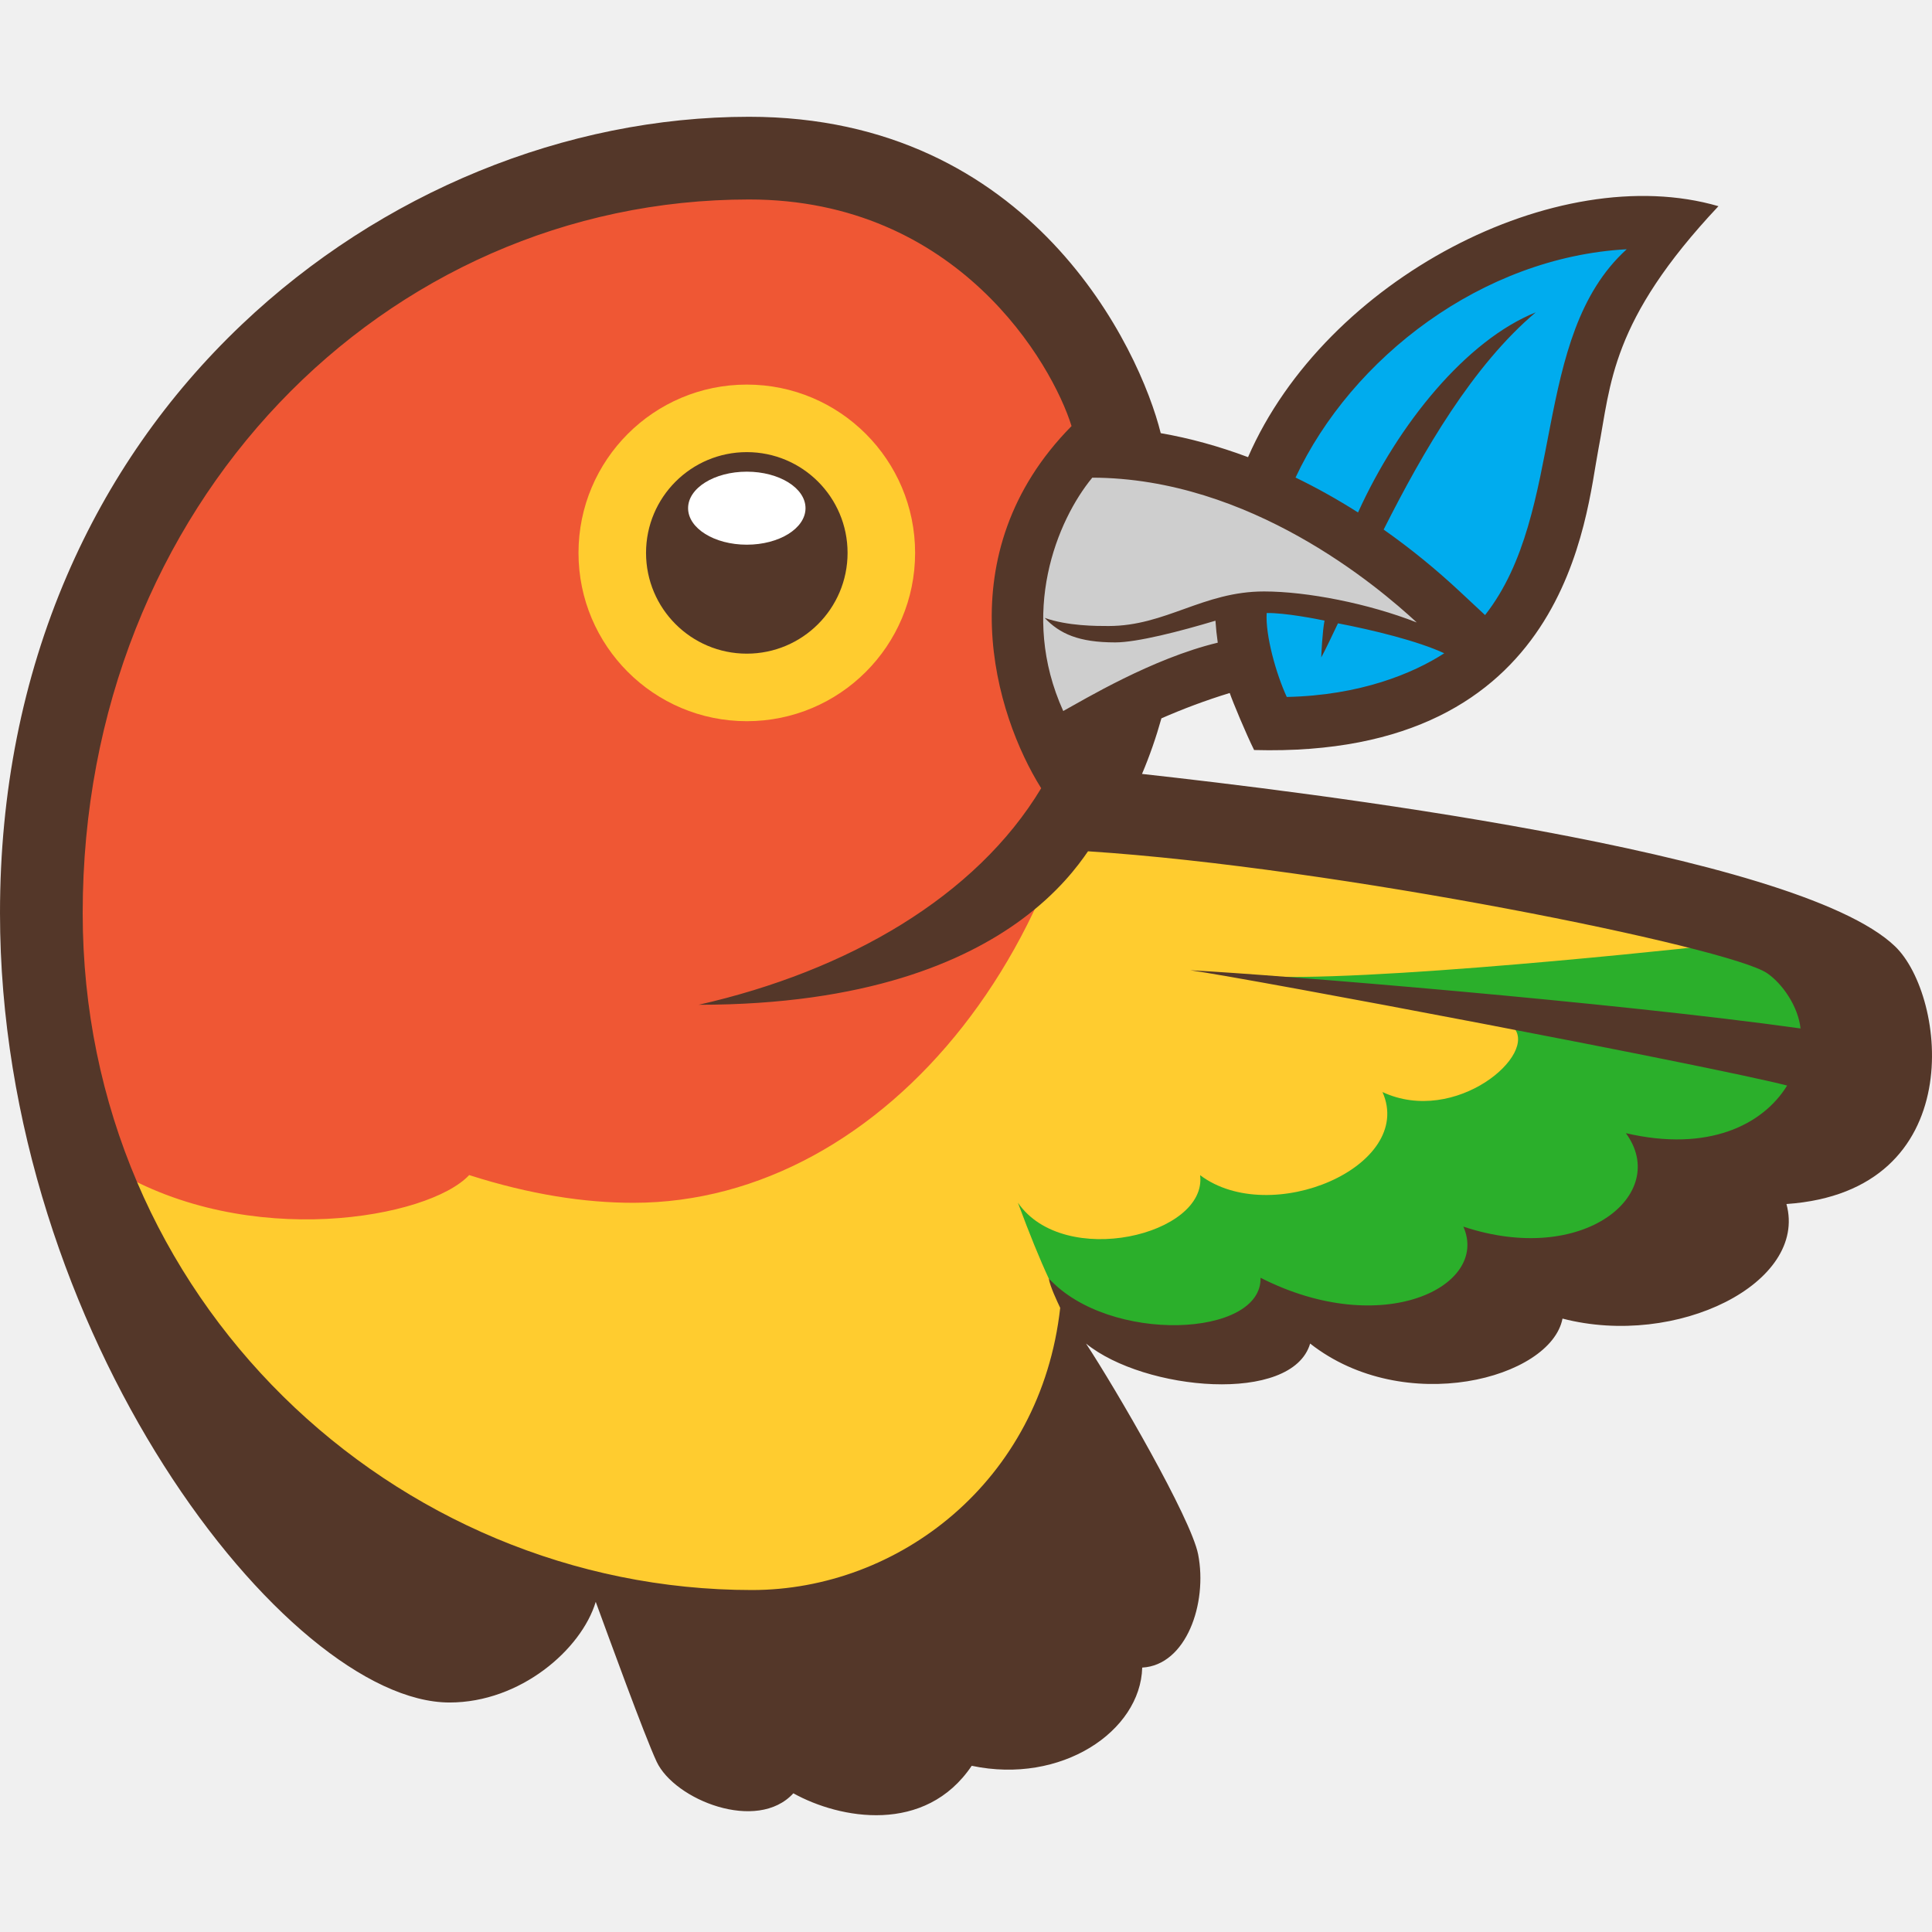
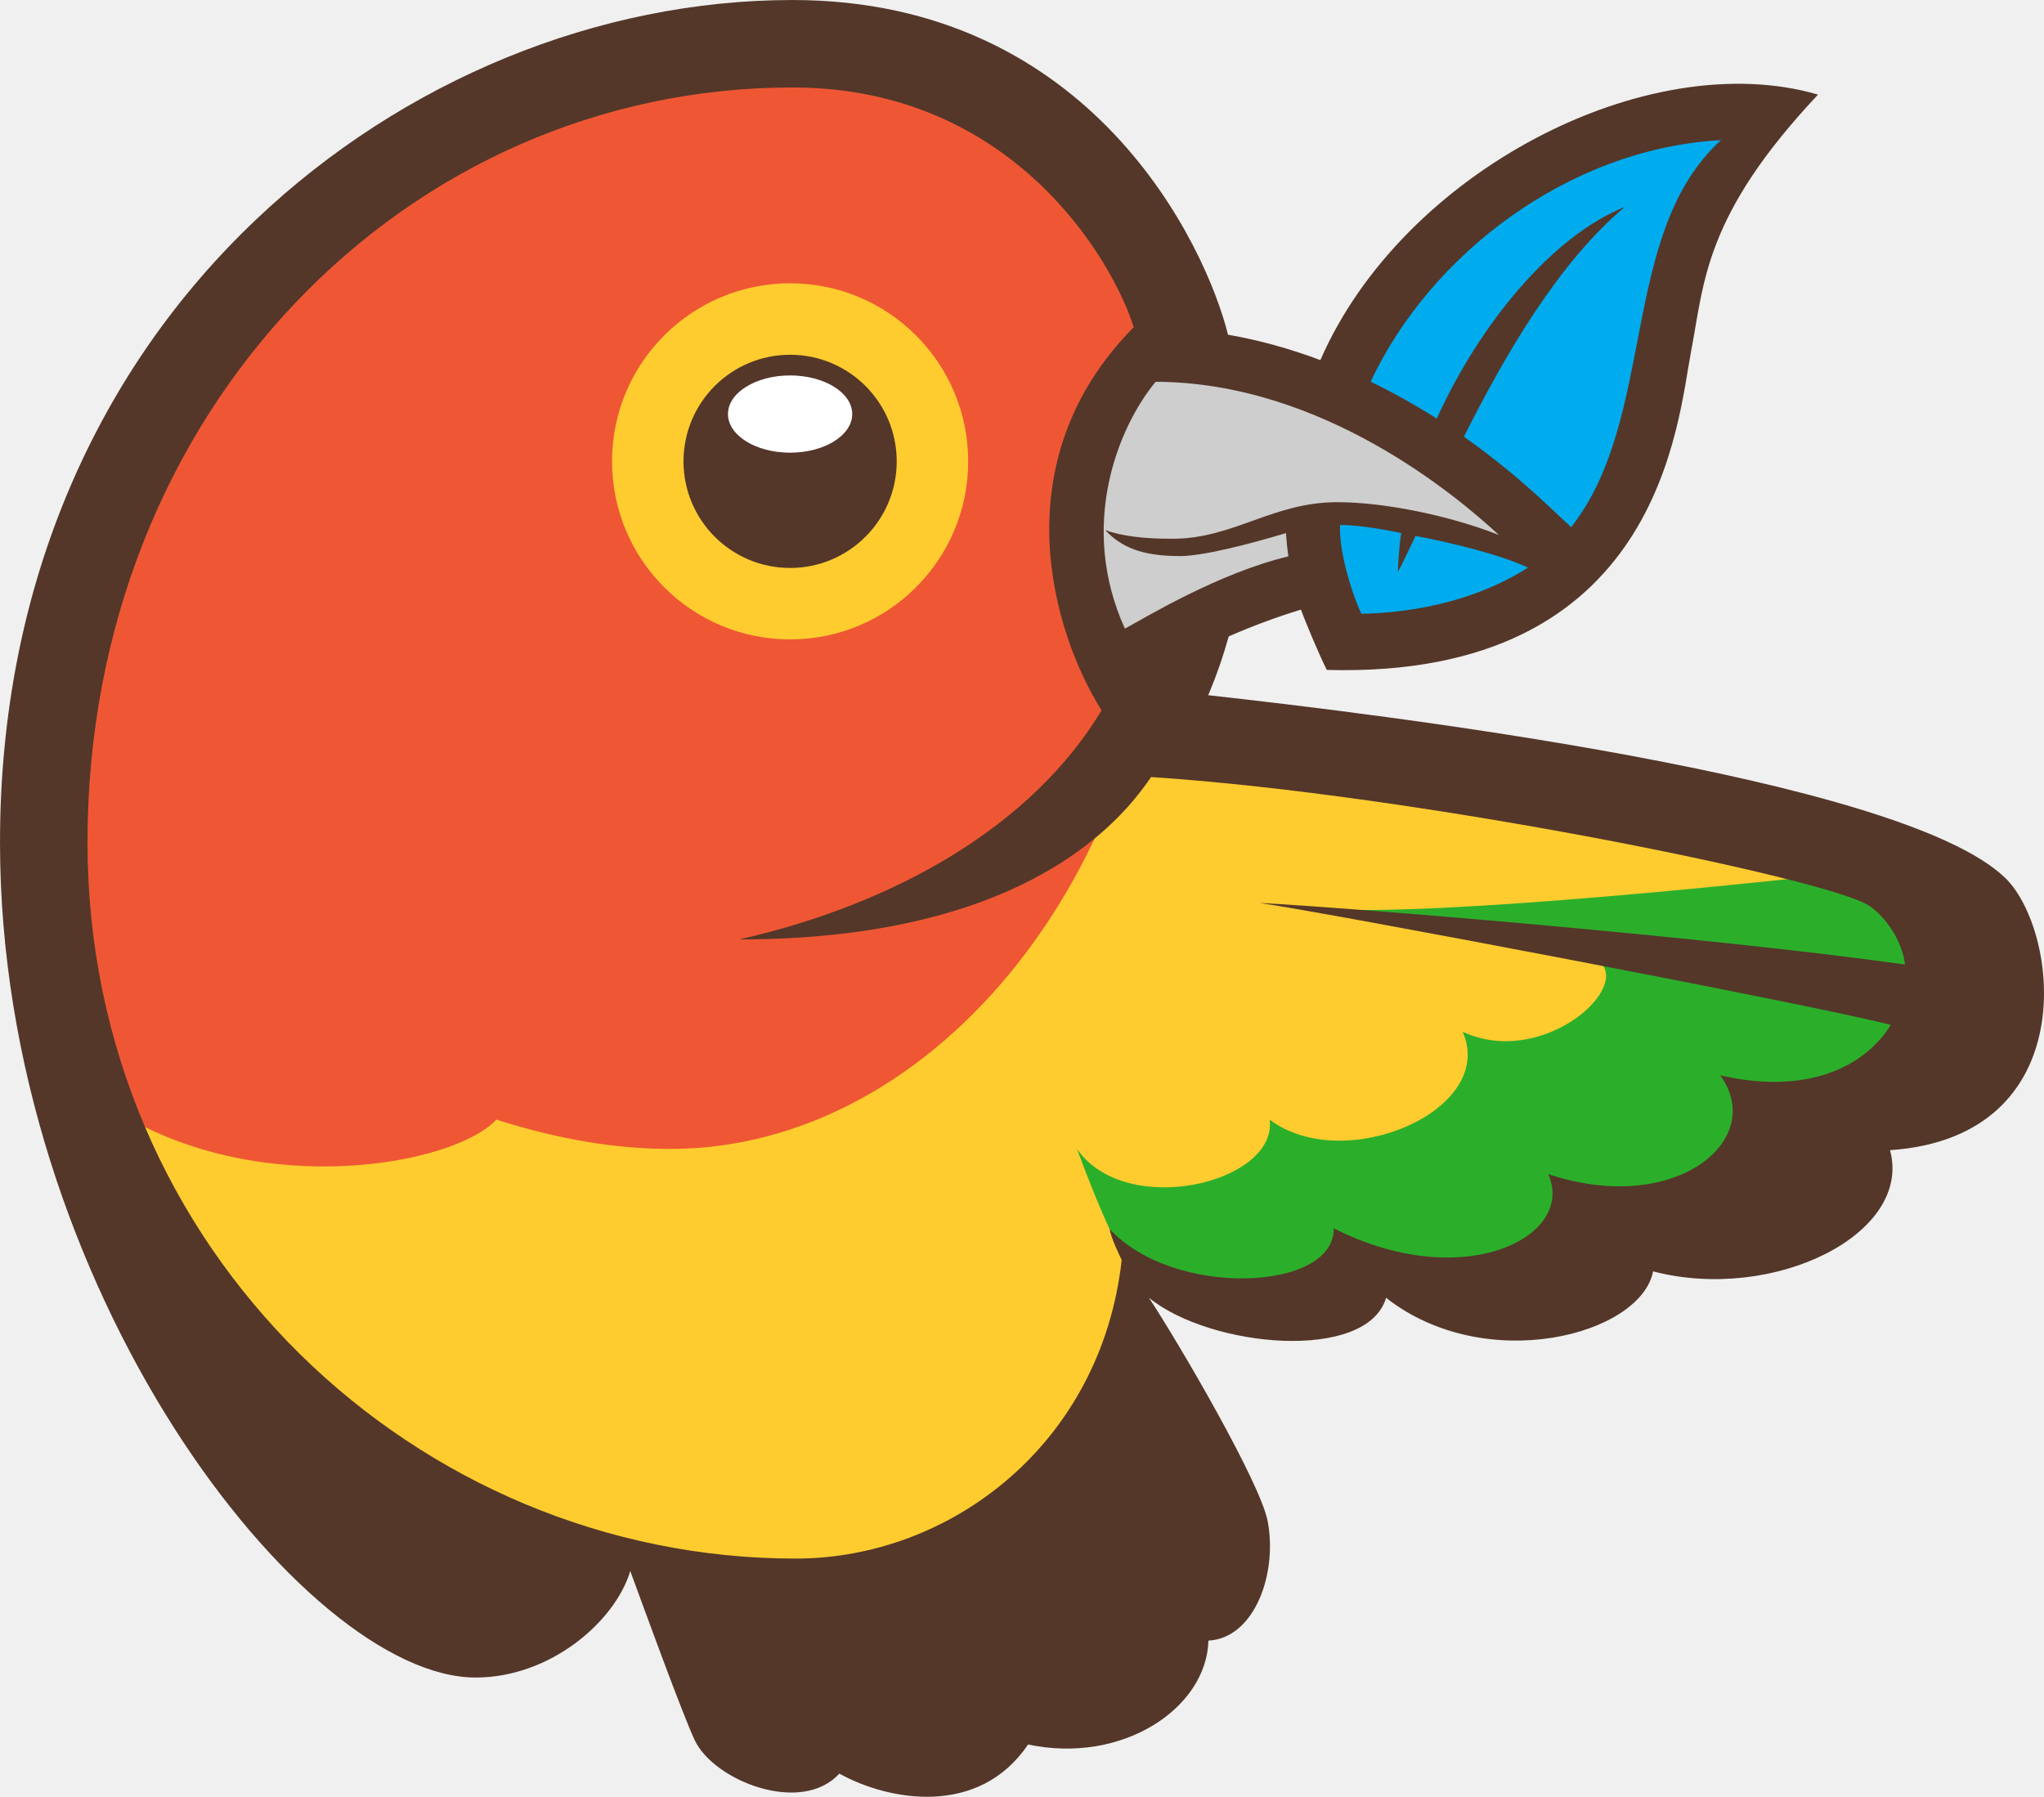
- <svg xmlns="http://www.w3.org/2000/svg" version="1.1" id="Layer_1" x="0px" y="0px" width="512px" height="512px" viewBox="0 0 512 512" enable-background="new 0 0 512 512" xml:space="preserve">
-   <g>
-     <g id="leaf">
-       <path fill="#00ACEE" d="M434.625,63.496c-67.822,0-118.399,71.68-95.018,123.167C435.596,186.664,396.518,98.058,434.625,63.496z" />
-     </g>
-     <path id="body" fill="#FFCC2F" d="M456.534,256.992c0-22.79-108.627-34.129-169.139-37.663   c-60.511-3.533-281.592,38.389-255.42,93.813c26.173,55.426,92.581,114.358,167.313,114.358c38.716,0,83.584-27.284,86.053-77.38   C330.121,335.163,456.534,334.371,456.534,256.992z" />
-     <path id="wing_tip" fill="#2BAF2B" d="M400.981,272.143c7.02,7.104-15.222,26.295-34.606,17.262   c8.731,19.688-29.676,36.064-48.336,22.026c1.998,15.865-36.122,24.996-48.285,7.292c3.136,8.441,5.757,14.898,8.229,20.209   c-0.029-0.09-0.046-0.149-0.046-0.149c6.324,8.279,14.929,14.939,52.394,14.939c57.727,0,150.97-43.849,150.97-76.039   c0-26.643-9.992-29.14-27.196-27.198c-17.208,1.942-107.17,11.291-126.306,7.534C338.182,260.229,390.54,270.259,400.981,272.143z" />
-     <path id="head" fill="#EF5734" d="M198.51,48.82c-110.382,0-221.179,109.721-168.451,261.056   c35.817,21.53,83.576,12.995,94.278,1.532c16.178,5.171,30.612,7.347,43.513,7.347c67.047,0,124.34-71.235,124.34-160.257   C292.189,67.196,231.93,48.82,198.51,48.82z" />
-     <path id="eye_rim" fill="#FFCC2F" d="M153.308,146.522c0,24.632,19.969,44.603,44.603,44.603c24.633,0,44.603-19.971,44.603-44.603   c0-24.633-19.97-44.603-44.603-44.603C173.277,101.92,153.308,121.89,153.308,146.522z" />
-     <path id="eye" fill="#543729" d="M171.207,146.522c0,14.747,11.956,26.704,26.704,26.704c14.748,0,26.703-11.957,26.703-26.704   c0-14.748-11.955-26.704-26.703-26.704C183.163,119.819,171.207,131.774,171.207,146.522z" />
-     <ellipse id="pupil_highlight" fill="#FFFFFF" cx="197.91" cy="134.674" rx="15.56" ry="9.675" />
-     <path id="beak" fill="#CECECE" d="M289.401,123.675c-20.275,11.807-19.604,50.03-10.595,68.681   c17.445-6.466,41.752-19.291,45.527-21.585c3.773-2.293-2.088-10.989,12.559-10.989c20.315,0,38.684,6.348,43.956,8.634   C377.511,161.547,335.758,123.675,289.401,123.675z" />
-     <path id="outline" fill="#543729" d="M502.214,250.797c-26.335-25.305-158.017-41.1-199.568-45.698   c2.014-4.754,3.726-9.669,5.142-14.731c5.665-2.481,11.776-4.789,18.101-6.716c0.77,2.272,4.397,10.98,6.465,15.112   c83.553,2.305,87.844-62.09,91.24-79.732c3.323-17.25,3.154-33.917,31.812-64.388C412.709,42.201,351.31,73.928,330.742,121.15   c-7.728-2.896-15.474-5.035-23.136-6.357c-5.488-22.146-34.077-83.845-109.097-83.845c-48.585,0-97.581,20.063-134.421,55.045   c-19.852,18.85-35.445,41.234-46.344,66.53C5.97,179.851,0,209.94,0,241.957C0,353.462,76.126,451.18,119.139,451.18   c18.784,0,34.943-14.067,38.736-26.675c3.181,8.645,12.938,35.522,16.142,42.364c4.737,10.117,26.642,18.872,36.229,8.373   c12.326,6.849,34.943,10.973,47.27-7.289c23.739,5.022,44.728-9.135,45.184-26.026c11.649-0.622,17.363-16.978,14.819-30.001   c-1.875-9.591-21.904-44-29.719-55.877c15.468,12.58,54.644,16.142,59.401,0.008c24.936,19.571,63.797,9.301,66.879-6.619   c30.301,7.874,65.054-9.417,59.348-30.359C522.102,315.711,515.872,263.921,502.214,250.797z M375.456,164.958   c-12.821-5.033-29.084-8.217-40.482-8.217c-16.164,0-26.009,9.16-41.218,9.16c-3.193,0-10.812,0.016-16.926-2.162   c4.021,4.217,9.025,6.505,18.725,6.505c5.793,0,17.263-2.958,26.553-5.752c0.129,1.956,0.334,3.898,0.61,5.826   c-17.402,4.161-35.664,15.231-40.949,18.105c-11.755-25.958-1.65-50.505,7.697-61.837   C331.331,126.686,365.144,155.433,375.456,164.958z M393.557,163.001l-6.406-5.979c-6.575-6.159-13.43-11.731-20.469-16.678   c10.483-20.801,23.658-43.514,40.298-57.565c-18.314,7.381-36.397,29.445-47.089,53.03c-5.448-3.464-10.98-6.554-16.561-9.255   c14.913-31.834,49.568-58.42,87.762-60.497C405.509,89.257,415.114,135.563,393.557,163.001z M341.006,184.7   c-2.821-6.114-5.677-16.27-5.328-22.239c4.753-0.112,13.868,1.67,15.335,2.016c-0.557,2.803-0.855,8.944-0.866,9.739   c0.903-1.556,3.41-6.922,4.43-9.029c9.127,1.744,21.126,4.659,28.161,7.938C374.478,178.473,360.439,184.293,341.006,184.7z    M283.971,112.911c-33.381,33.832-20.199,76.63-8.046,95.976c-17.29,28.761-51.28,48.437-90.765,57.389   c44.328,0,70.397-11.409,85.563-22.586c9.677-7.131,14.928-14.17,17.608-18.088c65.72,4.251,169.783,25.423,179.935,32.281   c4.074,2.753,8.278,8.842,8.895,14.668c-49.387-6.914-138.407-14.188-161.719-15.424c16.549,2.347,137.241,25.202,158.163,30.552   c-6.368,10.384-20.872,17.715-42.733,12.621c11.812,16.093-11.125,35.399-43.071,24.766c7.032,15.799-21.413,30.021-53.741,13.555   c0.411,15.805-40.105,17.626-56.123,0.162c0.306,2.082,2.207,6.066,3.028,7.809c-5.162,46.15-42.961,74.783-81.677,74.783   c-94.794,0-177.375-76.989-177.375-179.417c0-108.292,80.03-189.096,176.597-189.096   C253.842,52.861,278.836,96.412,283.971,112.911z" />
+ <svg xmlns="http://www.w3.org/2000/svg" enable-background="new 0 0 512 512" xml:space="preserve" height="450.1" viewBox="0 0 512 450.104" width="512" version="1.1" y="0px" x="0px">
+   <g transform="translate(0,-30.948)">
+     <path fill="#00acee" d="m434.62 63.496c-67.822 0-118.4 71.68-95.018 123.17 95.989 0.001 56.911-88.605 95.018-123.17z" />
+     <path fill="#ffcc2f" d="m456.53 256.99c0-22.79-108.63-34.129-169.14-37.663-60.511-3.533-281.59 38.389-255.42 93.813 26.173 55.426 92.581 114.36 167.31 114.36 38.716 0 83.584-27.284 86.053-77.38 44.78-14.957 171.19-15.749 171.19-93.128z" />
+     <path fill="#2baf2b" d="m400.98 272.14c7.02 7.104-15.222 26.295-34.606 17.262 8.731 19.688-29.676 36.064-48.336 22.026 1.998 15.865-36.122 24.996-48.285 7.292 3.136 8.441 5.757 14.898 8.229 20.209-0.029-0.09-0.046-0.149-0.046-0.149 6.324 8.279 14.929 14.939 52.394 14.939 57.727 0 150.97-43.849 150.97-76.039 0-26.643-9.992-29.14-27.196-27.198-17.208 1.942-107.17 11.291-126.31 7.534 10.383 2.21 62.741 12.24 73.182 14.124z" />
+     <path fill="#ef5734" d="m198.51 48.82c-110.38 0-221.18 109.72-168.45 261.06 35.817 21.53 83.576 12.995 94.278 1.532 16.178 5.171 30.612 7.347 43.513 7.347 67.047 0 124.34-71.235 124.34-160.26 0-91.304-60.26-109.68-93.68-109.68z" />
+     <path fill="#ffcc2f" d="m153.31 146.52c0 24.632 19.969 44.603 44.603 44.603 24.633 0 44.603-19.971 44.603-44.603 0-24.633-19.97-44.603-44.603-44.603-24.634 0.001-44.603 19.971-44.603 44.603z" />
+     <path fill="#543729" d="m171.21 146.52c0 14.747 11.956 26.704 26.704 26.704s26.703-11.957 26.703-26.704c0-14.748-11.955-26.704-26.703-26.704-14.748 0.001-26.704 11.956-26.704 26.704z" />
+     <ellipse rx="15.56" ry="9.675" cy="134.67" cx="197.91" fill="#fff" />
+     <path fill="#cecece" d="m289.4 123.68c-20.275 11.807-19.604 50.03-10.595 68.681 17.445-6.466 41.752-19.291 45.527-21.585 3.773-2.293-2.088-10.989 12.559-10.989 20.315 0 38.684 6.348 43.956 8.634-3.337-6.869-45.09-44.741-91.447-44.741z" />
+     <path fill="#543729" d="m502.21 250.8c-26.335-25.305-158.02-41.1-199.57-45.698 2.014-4.754 3.726-9.669 5.142-14.731 5.665-2.481 11.776-4.789 18.101-6.716 0.77 2.272 4.397 10.98 6.465 15.112 83.553 2.305 87.844-62.09 91.24-79.732 3.323-17.25 3.154-33.917 31.812-64.388-42.697-12.443-104.1 19.284-124.66 66.506-7.728-2.896-15.474-5.035-23.136-6.357-5.488-22.146-34.077-83.845-109.1-83.845-48.585 0-97.581 20.063-134.42 55.045-19.852 18.85-35.445 41.234-46.344 66.53-11.77 27.32-17.74 57.41-17.74 89.43 0 111.5 76.126 209.22 119.14 209.22 18.784 0 34.943-14.067 38.736-26.675 3.181 8.645 12.938 35.522 16.142 42.364 4.737 10.117 26.642 18.872 36.229 8.373 12.326 6.849 34.943 10.973 47.27-7.289 23.739 5.022 44.728-9.135 45.184-26.026 11.649-0.622 17.363-16.978 14.819-30.001-1.875-9.591-21.904-44-29.719-55.877 15.468 12.58 54.644 16.142 59.401 0.008 24.936 19.571 63.797 9.301 66.879-6.619 30.301 7.874 65.054-9.417 59.348-30.359 48.674-3.368 42.444-55.158 28.786-68.282zm-126.75-85.84c-12.821-5.033-29.084-8.217-40.482-8.217-16.164 0-26.009 9.16-41.218 9.16-3.193 0-10.812 0.016-16.926-2.162 4.021 4.217 9.025 6.505 18.725 6.505 5.793 0 17.263-2.958 26.553-5.752 0.129 1.956 0.334 3.898 0.61 5.826-17.402 4.161-35.664 15.231-40.949 18.105-11.755-25.958-1.65-50.505 7.697-61.837 41.865 0.1 75.678 28.847 85.99 38.372zm18.101-1.957-6.406-5.979c-6.575-6.159-13.43-11.731-20.469-16.678 10.483-20.801 23.658-43.514 40.298-57.565-18.314 7.381-36.397 29.445-47.089 53.03-5.448-3.464-10.98-6.554-16.561-9.255 14.913-31.834 49.568-58.42 87.762-60.497-25.583 23.2-15.978 69.506-37.535 96.944zm-52.55 21.7c-2.821-6.114-5.677-16.27-5.328-22.239 4.753-0.112 13.868 1.67 15.335 2.016-0.557 2.803-0.855 8.944-0.866 9.739 0.903-1.556 3.41-6.922 4.43-9.029 9.127 1.744 21.126 4.659 28.161 7.938-8.26 5.348-22.299 11.168-41.732 11.575zm-57.035-71.789c-33.381 33.832-20.199 76.63-8.046 95.976-17.29 28.761-51.28 48.437-90.765 57.389 44.328 0 70.397-11.409 85.563-22.586 9.677-7.131 14.928-14.17 17.608-18.088 65.72 4.251 169.78 25.423 179.94 32.281 4.074 2.753 8.278 8.842 8.895 14.668-49.387-6.914-138.41-14.188-161.72-15.424 16.549 2.347 137.24 25.202 158.16 30.552-6.368 10.384-20.872 17.715-42.733 12.621 11.812 16.093-11.125 35.399-43.071 24.766 7.032 15.799-21.413 30.021-53.741 13.555 0.411 15.805-40.105 17.626-56.123 0.162 0.306 2.082 2.207 6.066 3.028 7.809-5.162 46.15-42.961 74.783-81.677 74.783-94.794 0-177.38-76.989-177.38-179.42 0-108.29 80.03-189.1 176.6-189.1 55.332-0.001 80.326 43.55 85.461 60.049z" />
  </g>
</svg>
